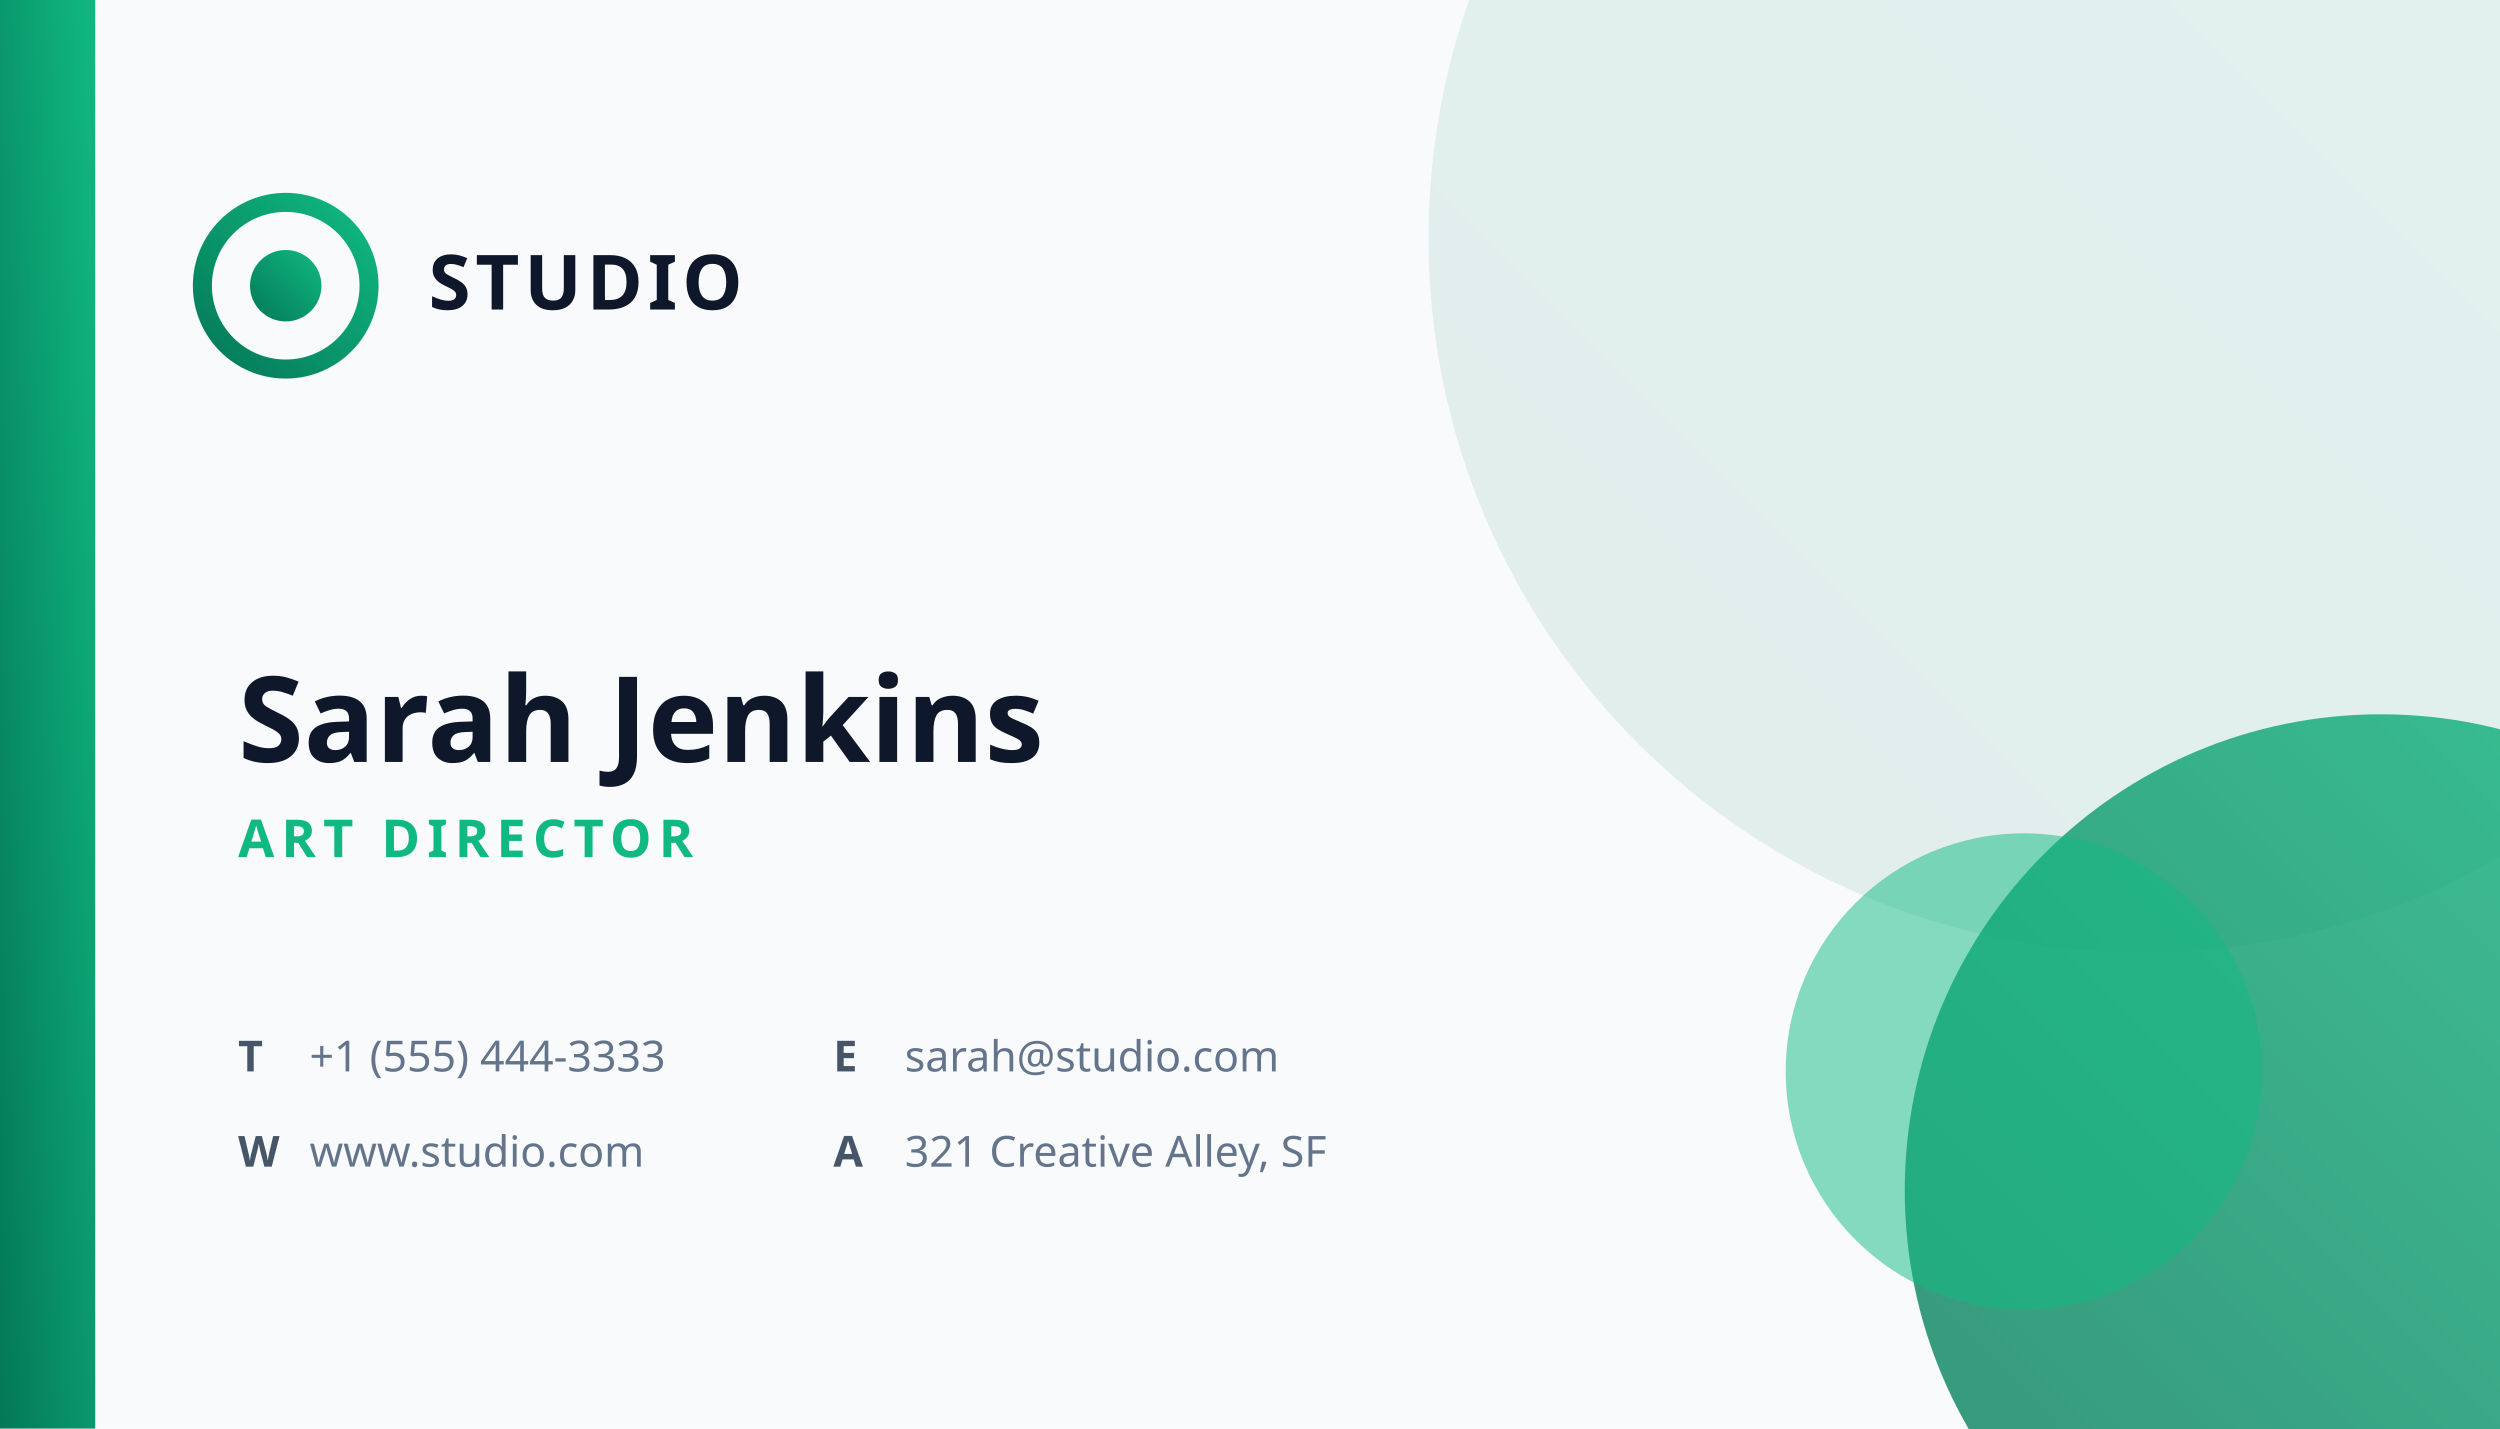
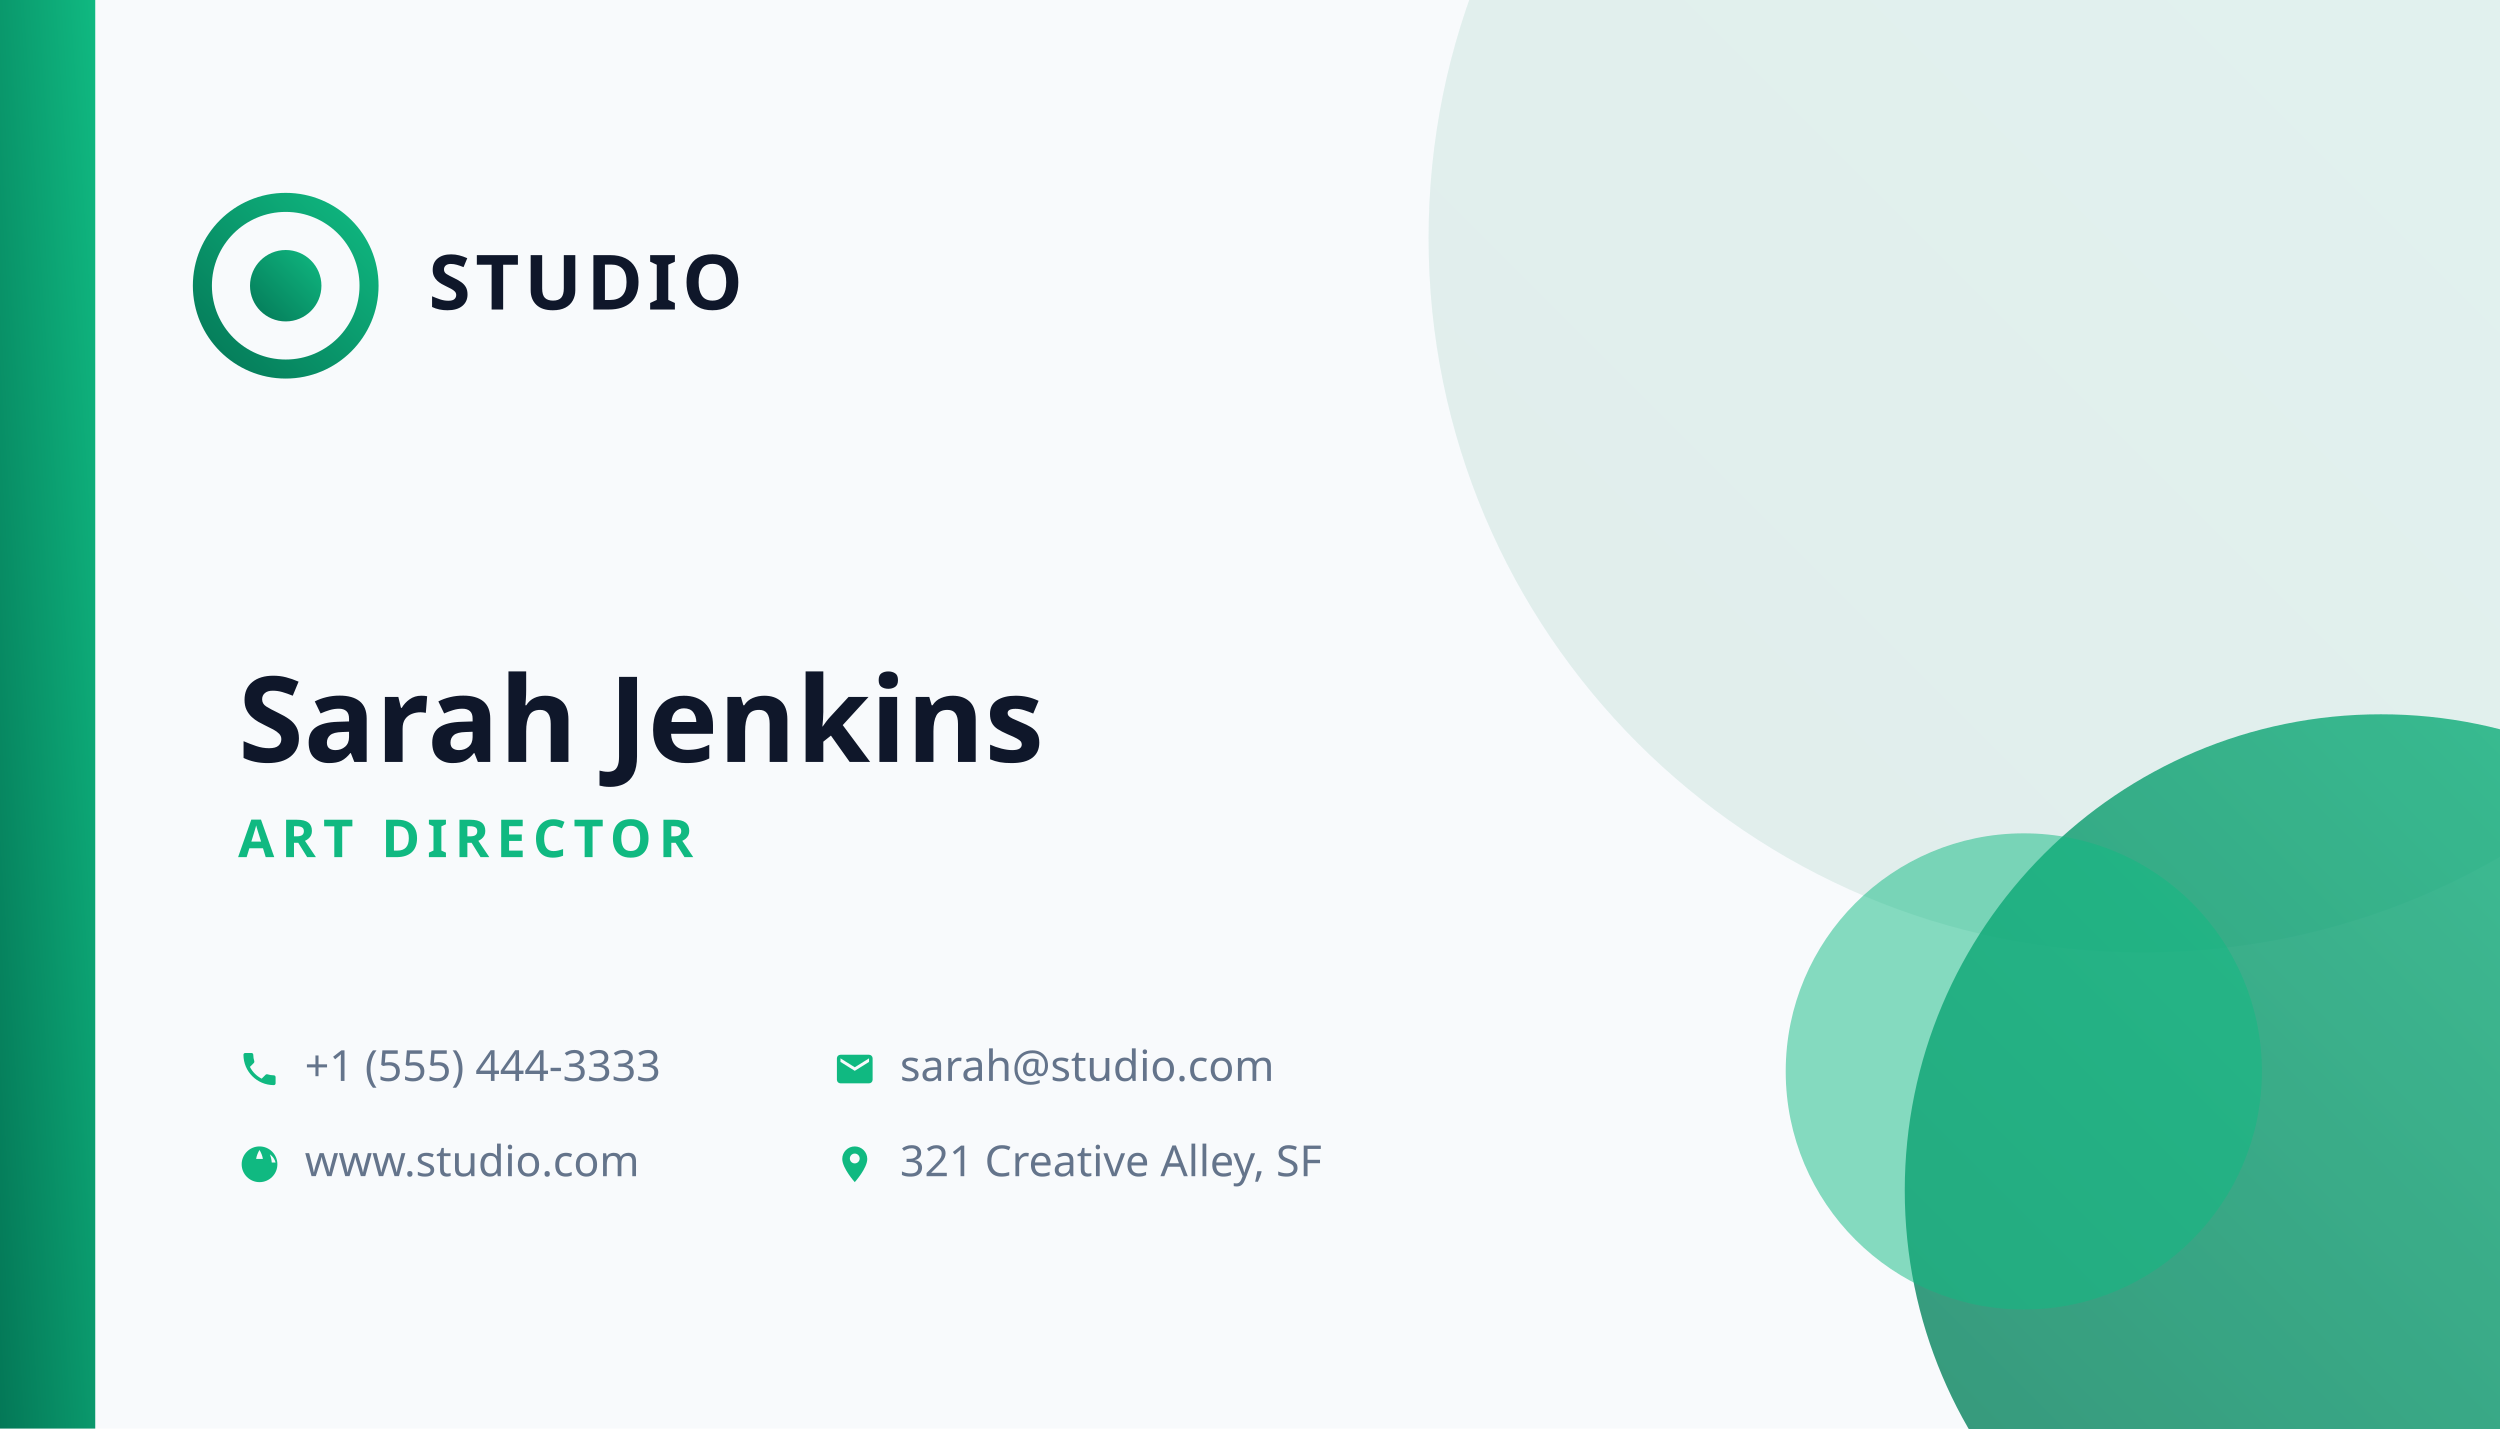
<svg xmlns="http://www.w3.org/2000/svg" viewBox="0 0 1050 600" style="font-family: 'Montserrat', sans-serif;">
  <defs>
    <linearGradient id="creative-gradient" x1="100%" y1="0%" x2="0%" y2="100%">
      <stop offset="0%" stop-color="#10B981" />
      <stop offset="100%" stop-color="#047857" />
    </linearGradient>
+     <symbol id="print8-icon-phone" viewBox="0 0 24 24">
+       <path fill="currentColor" d="M6.62 10.79a15.05 15.05 0 006.59 6.59l2.2-2.2c.27-.27.67-.36 1.02-.24 1.12.37 2.33.57 3.57.57.55 0 1 .45 1 1V20c0 .55-.45 1-1 1-9.39 0-17-7.61-17-17 0-.55.45-1 1-1h3.5c.55 0 1 .45 1 1 0 1.25.2 2.45.57 3.57.11.35.03.74-.25 1.02l-2.2 2.2z" />
+     </symbol>
+     <symbol id="print8-icon-email" viewBox="0 0 24 24">
+       <path fill="currentColor" d="M20 4H4c-1.1 0-2 .9-2 2v12c0 1.1.9 2 2 2h16c1.1 0 2-.9 2-2V6c0-1.1-.9-2-2-2zm0 4-8 5-8-5V6l8 5 8-5v2z" />
+     </symbol>
+     <symbol id="print8-icon-web" viewBox="0 0 24 24">
+       <path fill="currentColor" d="M12 2a10 10 0 100 20 10 10 0 000-20zm9 9h-2.15a15.3 15.3 0 00-1.07-4.58A8.03 8.03 0 0121 11zM12 4c.9 1.5 1.62 3.26 1.88 5H10.1c.26-1.74.98-3.5 1.88-5z" />
+     </symbol>
+     <symbol id="print8-icon-location" viewBox="0 0 24 24">
+       <path fill="currentColor" d="M12 2C8.13 2 5 5.13 5 9c0 5.25 7 13 7 13s7-7.75 7-13c0-3.87-3.13-7-7-7zm0 9.5A2.5 2.5 0 1112 6a2.5 2.5 0 010 5.5z" />
+     </symbol>
  </defs>
  <rect width="1050" height="600" fill="#F8FAFC" />
  <circle cx="900" cy="100" r="300" fill="url(#creative-gradient)" opacity="0.1" />
  <circle cx="1000" cy="500" r="200" fill="url(#creative-gradient)" opacity="0.8" />
  <circle cx="850" cy="450" r="100" fill="#10B981" opacity="0.5" />
  <rect x="0" y="0" width="40" height="600" fill="url(#creative-gradient)" />
  <circle cx="120" cy="120" r="35" fill="none" stroke="url(#creative-gradient)" stroke-width="8" />
  <circle cx="120" cy="120" r="15" fill="url(#creative-gradient)" />
  <text x="180" y="130" fill="#0F172A" font-size="32" font-weight="900" letter-spacing="2">STUDIO</text>
  <text x="100" y="320" fill="#0F172A" font-size="50" font-weight="bold">Sarah Jenkins</text>
  <text x="100" y="360" fill="#10B981" font-size="22" font-weight="bold" letter-spacing="3">ART DIRECTOR</text>
-   <text x="100" y="450" fill="#475569" font-size="18" font-weight="bold">T</text>
-   <text x="130" y="450" fill="#64748B" font-size="18">+1 (555) 444-3333</text>
-   <text x="350" y="450" fill="#475569" font-size="18" font-weight="bold">E</text>
-   <text x="380" y="450" fill="#64748B" font-size="18">sarah@studio.com</text>
-   <text x="100" y="490" fill="#475569" font-size="18" font-weight="bold">W</text>
-   <text x="130" y="490" fill="#64748B" font-size="18">www.studio.com</text>
-   <text x="350" y="490" fill="#475569" font-size="18" font-weight="bold">A</text>
-   <text x="380" y="490" fill="#64748B" font-size="18">321 Creative Alley, SF</text>
+   <g transform="translate(100 438)" color="#10B981">
+     <use href="#print8-icon-phone" width="18" height="18" y="2" />
+     <text x="28" y="16" fill="#64748B" font-size="18">+1 (555) 444-3333</text>
+   </g>
+   <g transform="translate(350 438)" color="#10B981">
+     <use href="#print8-icon-email" width="18" height="18" y="2" />
+     <text x="28" y="16" fill="#64748B" font-size="18">sarah@studio.com</text>
+   </g>
+   <g transform="translate(100 478)" color="#10B981">
+     <use href="#print8-icon-web" width="18" height="18" y="2" />
+     <text x="28" y="16" fill="#64748B" font-size="18">www.studio.com</text>
+   </g>
+   <g transform="translate(350 478)" color="#10B981">
+     <use href="#print8-icon-location" width="18" height="18" y="2" />
+     <text x="28" y="16" fill="#64748B" font-size="18">321 Creative Alley, SF</text>
+   </g>
</svg>
